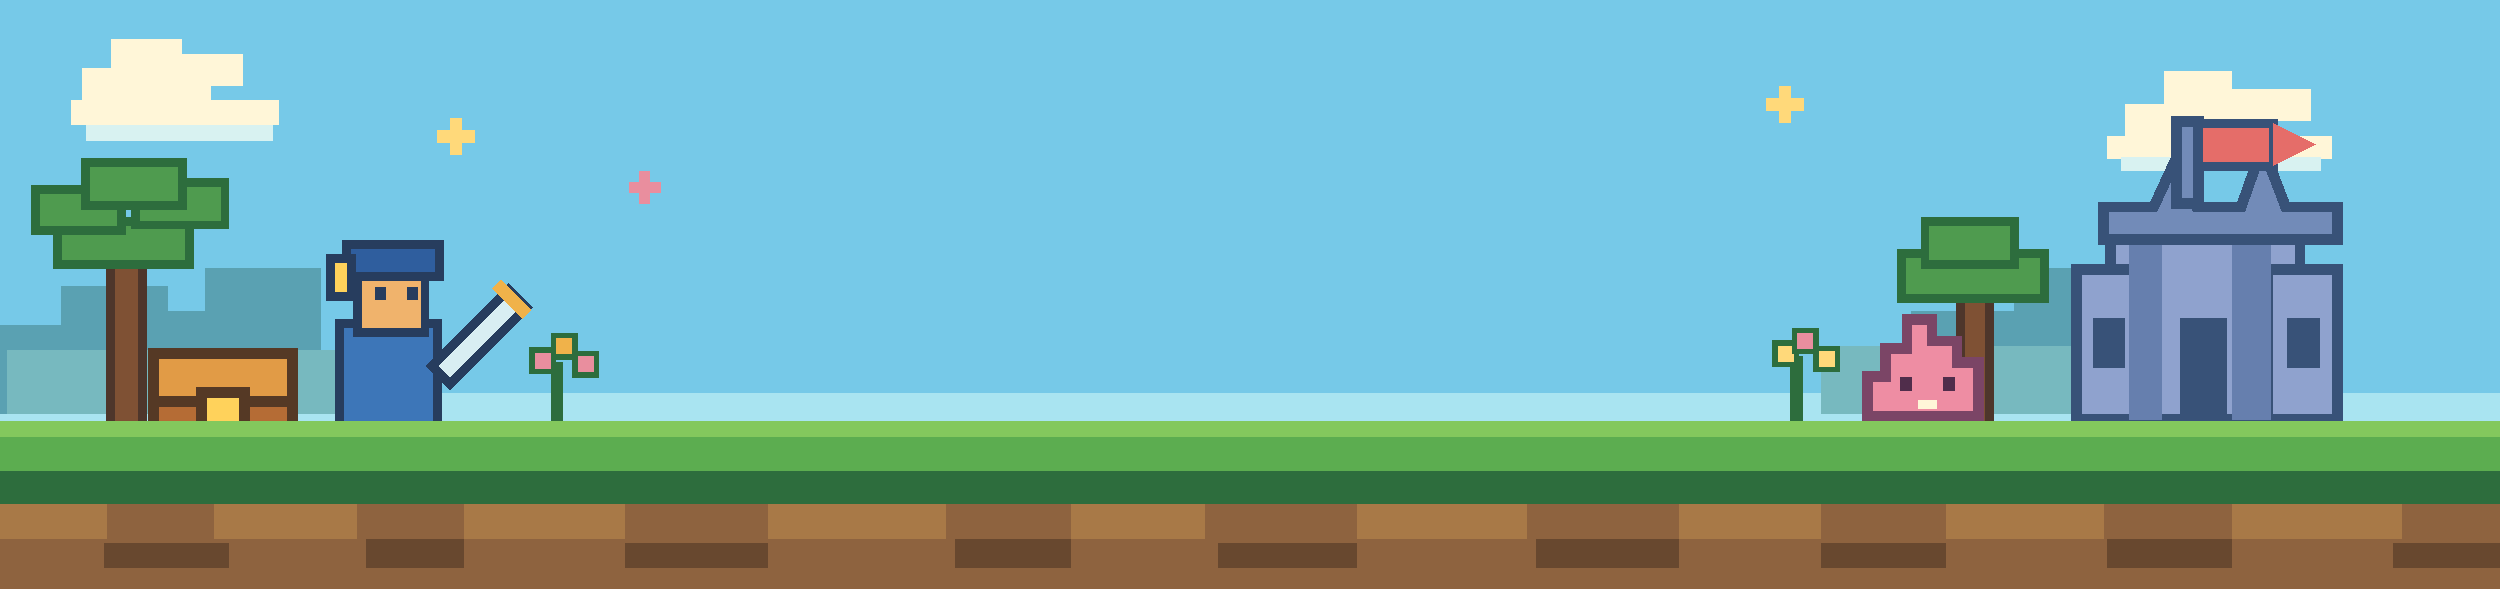
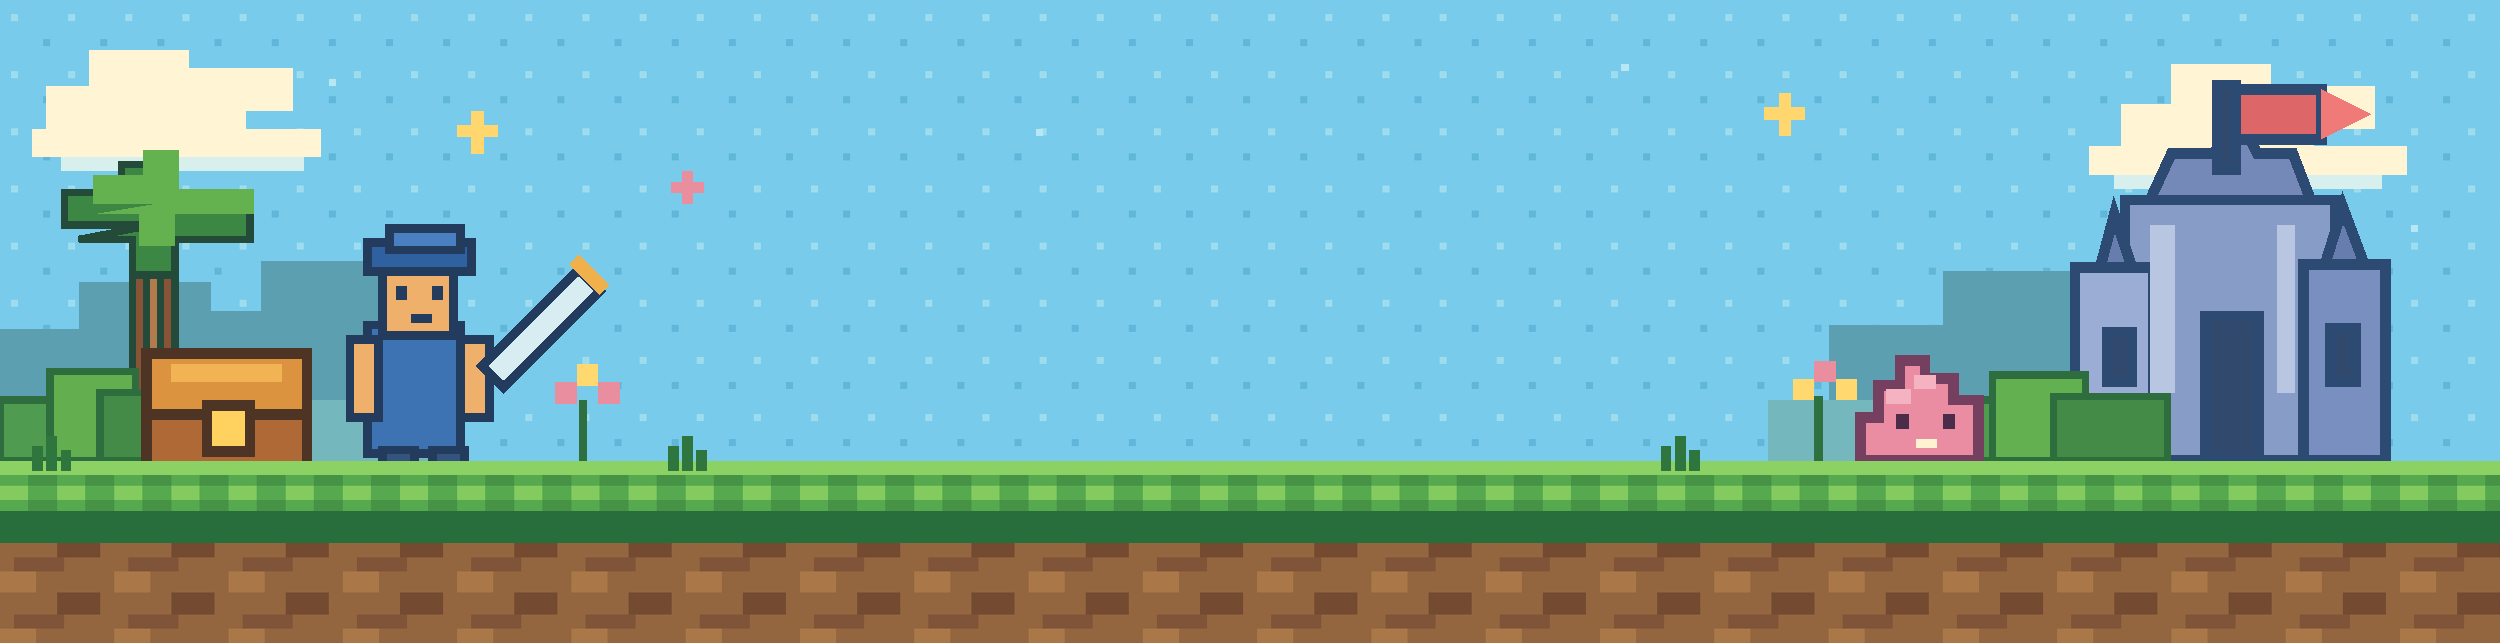
- <svg xmlns="http://www.w3.org/2000/svg" viewBox="0 0 1400 330" role="img" aria-labelledby="title desc" shape-rendering="crispEdges">
-   <rect width="1400" height="330" fill="#76c9e8" />
-   <rect y="220" width="1400" height="110" fill="#a9e4f1" />
-   <g fill="#fff6d8">
-     <rect x="46" y="38" width="72" height="18" />
-     <rect x="62" y="22" width="40" height="18" />
-     <rect x="88" y="30" width="48" height="18" />
-     <rect x="40" y="56" width="116" height="14" />
-     <rect x="1190" y="58" width="78" height="18" />
-     <rect x="1212" y="40" width="38" height="20" />
-     <rect x="1240" y="50" width="54" height="18" />
-     <rect x="1180" y="76" width="126" height="13" />
+ <svg xmlns="http://www.w3.org/2000/svg" viewBox="0 0 1400 360" role="img" aria-labelledby="title desc" shape-rendering="crispEdges">
+   <defs>
+     <pattern id="skyDots" width="32" height="32" patternUnits="userSpaceOnUse">
+       <rect width="32" height="32" fill="#78cbea" />
+       <rect x="6" y="8" width="4" height="4" fill="#9ddcef" />
+       <rect x="24" y="22" width="4" height="4" fill="#60b7da" />
+     </pattern>
+     <pattern id="grass" width="32" height="16" patternUnits="userSpaceOnUse">
+       <rect width="32" height="16" fill="#56a94f" />
+       <rect width="16" height="8" fill="#83cb5f" />
+       <rect x="16" y="8" width="16" height="8" fill="#469346" />
+     </pattern>
+     <pattern id="soil" width="64" height="32" patternUnits="userSpaceOnUse">
+       <rect width="64" height="32" fill="#93663f" />
+       <rect width="20" height="12" fill="#aa7848" />
+       <rect x="32" y="12" width="24" height="12" fill="#744b31" />
+       <rect x="8" y="24" width="28" height="8" fill="#805438" />
+     </pattern>
+   </defs>
+   <rect width="1400" height="360" fill="url(#skyDots)" />
+   <g fill="#fff5d5">
+     <rect x="26" y="48" width="112" height="24" />
+     <rect x="50" y="28" width="56" height="24" />
+     <rect x="92" y="38" width="72" height="24" />
+     <rect x="18" y="72" width="162" height="16" />
+     <rect x="1188" y="58" width="108" height="24" />
+     <rect x="1216" y="36" width="56" height="24" />
+     <rect x="1260" y="48" width="70" height="24" />
+     <rect x="1170" y="82" width="178" height="16" />
  </g>
-   <g fill="#d8f2f1">
-     <rect x="48" y="70" width="105" height="9" />
-     <rect x="1188" y="88" width="112" height="8" />
+   <g fill="#d7f0ed">
+     <rect x="34" y="88" width="136" height="8" />
+     <rect x="1184" y="98" width="150" height="8" />
  </g>
-   <g fill="#5aa1b2">
-     <rect x="0" y="182" width="80" height="50" />
-     <rect x="34" y="160" width="60" height="72" />
-     <rect x="84" y="174" width="76" height="58" />
-     <rect x="115" y="150" width="65" height="82" />
-     <rect x="1070" y="174" width="88" height="58" />
-     <rect x="1128" y="150" width="78" height="82" />
-     <rect x="1188" y="168" width="74" height="64" />
+   <g fill="#5b9fb0">
+     <rect x="0" y="184" width="92" height="74" />
+     <rect x="44" y="158" width="74" height="100" />
+     <rect x="98" y="174" width="88" height="84" />
+     <rect x="146" y="146" width="72" height="112" />
+     <rect x="1024" y="182" width="96" height="76" />
+     <rect x="1088" y="152" width="88" height="106" />
+     <rect x="1150" y="170" width="72" height="88" />
  </g>
-   <g fill="#77b9bf">
-     <rect x="4" y="196" width="190" height="36" />
-     <rect x="1020" y="194" width="250" height="38" />
+   <g fill="#74b8bd">
+     <rect y="224" width="250" height="34" />
+     <rect x="990" y="224" width="300" height="34" />
  </g>
-   <g stroke="#385278" stroke-width="6" fill="#8fa2ce">
-     <rect x="1182" y="116" width="106" height="119" />
-     <rect x="1163" y="151" width="38" height="84" />
-     <rect x="1270" y="151" width="39" height="84" />
+   <g stroke="#244a3a" stroke-width="4">
+     <rect x="74" y="132" width="24" height="128" fill="#875438" />
+     <rect x="82" y="140" width="8" height="116" fill="#b27b4d" />
+     <path d="M86 126H36v-18h32V92h28v24h44v18H98v20H74v-20H44z" fill="#3d8744" />
+     <path d="M88 114H52V98h28V84h20v22h42v14h-44v18H78v-18H52z" fill="#63b24f" stroke="none" />
  </g>
-   <g fill="#667fae">
-     <rect x="1192" y="130" width="19" height="105" />
-     <rect x="1250" y="130" width="22" height="105" />
+   <g stroke="#2d4b72" stroke-width="6">
+     <rect x="1190" y="112" width="118" height="146" fill="#889cc8" />
+     <rect x="1162" y="150" width="44" height="108" fill="#9badd4" />
+     <rect x="1290" y="148" width="46" height="110" fill="#788fbf" />
+     <path d="M1176 150l8-30 10 30zm126-2 10-32 12 32z" fill="#667dad" />
+     <path d="M1204 112h90l-10-26h-20l-12-24-12 24h-24z" fill="#7489b7" />
+     <rect x="1235" y="177" width="30" height="81" fill="#31496d" />
+     <rect x="1180" y="186" width="14" height="28" fill="#31496d" />
+     <rect x="1305" y="184" width="14" height="30" fill="#31496d" />
+     <rect x="1242" y="48" width="10" height="47" fill="#31496d" />
+     <path d="M1252 50h48v28h-48z" fill="#dd6668" />
+     <path d="M1300 78l28-14-28-14z" fill="#ef7a77" stroke="none" />
  </g>
-   <g fill="#385278">
-     <rect x="1221" y="178" width="26" height="57" />
-     <rect x="1172" y="178" width="18" height="28" />
-     <rect x="1281" y="178" width="18" height="28" />
+   <g fill="#b8c6e1">
+     <rect x="1204" y="126" width="14" height="94" />
+     <rect x="1275" y="126" width="10" height="94" />
  </g>
-   <g fill="#728bb8" stroke="#385278" stroke-width="6">
-     <path d="M1178 116h28l12-26 12 26h25l12-34 13 34h29v18h-131z" />
-     <rect x="1219" y="68" width="12" height="46" />
+   <g stroke="#2e6d3d" stroke-width="4">
+     <rect x="0" y="224" width="42" height="34" fill="#4f9b4f" />
+     <rect x="28" y="208" width="48" height="50" fill="#63af50" />
+     <rect x="56" y="220" width="44" height="38" fill="#438b47" />
+     <rect x="1080" y="224" width="56" height="34" fill="#4f9b4f" />
+     <rect x="1116" y="210" width="52" height="48" fill="#62b050" />
+     <rect x="1150" y="222" width="64" height="36" fill="#438b47" />
  </g>
-   <path d="M1231 69h42v24h-42z" fill="#e56d69" stroke="#385278" stroke-width="5" />
-   <path d="M1273 93l24-12-24-12z" fill="#e56d69" />
+   <g stroke="#4d3425" stroke-width="6">
+     <rect x="82" y="222" width="90" height="54" fill="#af6936" />
+     <rect x="82" y="198" width="90" height="34" fill="#dc9340" />
+     <rect x="96" y="204" width="62" height="10" fill="#f1b354" stroke="none" />
+     <rect x="116" y="227" width="24" height="26" fill="#ffd15e" />
+   </g>
+   <g stroke="#233c5d" stroke-width="5">
+     <rect x="206" y="182" width="52" height="72" fill="#3d73b2" />
+     <rect x="214" y="146" width="40" height="42" fill="#efb06b" />
+     <rect x="206" y="136" width="58" height="16" fill="#2f609f" />
+     <rect x="218" y="128" width="40" height="12" fill="#4a7fc1" />
+     <rect x="214" y="252" width="18" height="18" fill="#34547f" />
+     <rect x="242" y="252" width="18" height="18" fill="#34547f" />
+     <rect x="196" y="190" width="16" height="44" fill="#efb06b" />
+     <rect x="258" y="190" width="16" height="44" fill="#efb06b" />
+   </g>
+   <g fill="#243c5d">
+     <rect x="222" y="160" width="6" height="8" />
+     <rect x="242" y="160" width="6" height="8" />
+     <rect x="230" y="176" width="12" height="5" />
+   </g>
+   <path d="M270 205l54-54 12 12-54 54z" fill="#d7edf1" stroke="#233c5d" stroke-width="5" />
+   <rect x="318" y="150" width="24" height="8" fill="#f0b14d" transform="rotate(45 330 154)" />
  <g>
-     <rect x="62" y="142" width="18" height="96" fill="#7f5134" stroke="#4e362b" stroke-width="5" />
-     <g fill="#4f9b4f" stroke="#2d6d3d" stroke-width="5">
-       <rect x="32" y="124" width="74" height="24" />
-       <rect x="20" y="106" width="48" height="23" />
-       <rect x="76" y="102" width="50" height="24" />
-       <rect x="48" y="91" width="54" height="24" />
-     </g>
-     <rect x="1098" y="159" width="16" height="80" fill="#7f5134" stroke="#4e362b" stroke-width="5" />
-     <g fill="#4f9b4f" stroke="#2d6d3d" stroke-width="5">
-       <rect x="1065" y="142" width="80" height="25" />
-       <rect x="1078" y="124" width="50" height="24" />
-     </g>
+     <rect x="324" y="224" width="5" height="34" fill="#2f7040" />
+     <rect x="311" y="214" width="12" height="12" fill="#e98e9e" />
+     <rect x="323" y="204" width="12" height="12" fill="#ffd86f" />
+     <rect x="335" y="214" width="12" height="12" fill="#e98e9e" />
+     <rect x="1016" y="222" width="5" height="36" fill="#2f7040" />
+     <rect x="1004" y="212" width="12" height="12" fill="#ffd86f" />
+     <rect x="1016" y="202" width="12" height="12" fill="#e98e9e" />
+     <rect x="1028" y="212" width="12" height="12" fill="#ffd86f" />
  </g>
-   <g stroke="#2d6d3d" stroke-width="3">
-     <rect x="310" y="204" width="4" height="31" fill="#2d6d3d" />
-     <rect x="298" y="196" width="12" height="12" fill="#e98e9e" />
-     <rect x="310" y="188" width="12" height="12" fill="#f0b24a" />
-     <rect x="322" y="198" width="12" height="12" fill="#e98e9e" />
-     <rect x="1004" y="201" width="4" height="34" fill="#2d6d3d" />
-     <rect x="994" y="192" width="12" height="12" fill="#ffd97a" />
-     <rect x="1005" y="185" width="12" height="12" fill="#e98e9e" />
-     <rect x="1017" y="195" width="12" height="12" fill="#ffd97a" />
+   <g stroke="#75405f" stroke-width="6">
+     <path d="M1042 258v-24h10v-18h12v-14h14v10h16v12h14v34z" fill="#ea8da3" />
  </g>
-   <g stroke="#553925" stroke-width="6">
-     <rect x="86" y="215" width="78" height="55" fill="#b56c35" />
-     <rect x="86" y="198" width="78" height="27" fill="#e19b46" />
-     <rect x="113" y="220" width="24" height="25" fill="#ffd25b" />
+   <g fill="#4c2d49">
+     <rect x="1062" y="232" width="7" height="8" />
+     <rect x="1088" y="232" width="7" height="8" />
  </g>
-   <g stroke="#273d5e" stroke-width="5">
-     <rect x="190" y="181" width="55" height="63" fill="#3d76b8" />
-     <rect x="200" y="146" width="38" height="40" fill="#f0b36c" />
-     <rect x="194" y="137" width="52" height="18" fill="#2f5e9e" />
-     <rect x="185" y="145" width="12" height="21" fill="#ffd25b" />
-     <rect x="210" y="161" width="6" height="7" fill="#273d5e" stroke="none" />
-     <rect x="228" y="161" width="6" height="7" fill="#273d5e" stroke="none" />
-     <rect x="188" y="241" width="24" height="19" fill="#385278" />
-     <rect x="224" y="241" width="24" height="19" fill="#385278" />
+   <rect x="1073" y="246" width="12" height="5" fill="#fff2d1" />
+   <g fill="#f5b3c1">
+     <rect x="1056" y="218" width="14" height="8" />
+     <rect x="1072" y="210" width="12" height="8" />
  </g>
-   <path d="M242 205l43-43 10 10-43 43z" fill="#d8eef2" stroke="#273d5e" stroke-width="5" />
-   <path d="M278 159l17 17" stroke="#f0b24a" stroke-width="7" />
-   <g stroke="#7b4566" stroke-width="6" fill="#ee8da3">
-     <path d="M1046 233v-22h10v-16h12v-16h14v12h14v12h12v30z" />
+   <rect y="258" width="1400" height="28" fill="url(#grass)" />
+   <rect y="258" width="1400" height="8" fill="#8bd164" />
+   <rect y="286" width="1400" height="18" fill="#286d3c" />
+   <rect y="304" width="1400" height="56" fill="url(#soil)" />
+   <g fill="#2e763e">
+     <rect x="18" y="250" width="6" height="14" />
+     <rect x="26" y="244" width="6" height="20" />
+     <rect x="34" y="252" width="6" height="12" />
+     <rect x="374" y="250" width="6" height="14" />
+     <rect x="382" y="244" width="6" height="20" />
+     <rect x="390" y="252" width="6" height="12" />
+     <rect x="930" y="250" width="6" height="14" />
+     <rect x="938" y="244" width="6" height="20" />
+     <rect x="946" y="252" width="6" height="12" />
  </g>
-   <rect x="1064" y="211" width="7" height="8" fill="#502d4b" />
-   <rect x="1088" y="211" width="7" height="8" fill="#502d4b" />
-   <rect x="1074" y="224" width="11" height="5" fill="#fff6d8" />
-   <rect y="236" width="1400" height="28" fill="#5cad50" />
-   <rect y="236" width="1400" height="9" fill="#83c85d" />
-   <rect y="264" width="1400" height="18" fill="#2d6d3d" />
-   <rect y="282" width="1400" height="48" fill="#8e633f" />
-   <g fill="#a87947">
-     <rect x="0" y="282" width="60" height="20" />
-     <rect x="120" y="282" width="80" height="20" />
-     <rect x="260" y="282" width="90" height="20" />
-     <rect x="430" y="282" width="100" height="20" />
-     <rect x="600" y="282" width="75" height="20" />
-     <rect x="760" y="282" width="95" height="20" />
-     <rect x="940" y="282" width="80" height="20" />
-     <rect x="1090" y="282" width="88" height="20" />
-     <rect x="1250" y="282" width="95" height="20" />
-   </g>
-   <g fill="#68482f">
-     <rect x="58" y="304" width="70" height="14" />
-     <rect x="205" y="302" width="55" height="16" />
-     <rect x="350" y="304" width="80" height="14" />
-     <rect x="535" y="302" width="65" height="16" />
-     <rect x="682" y="304" width="78" height="14" />
-     <rect x="860" y="302" width="80" height="16" />
-     <rect x="1020" y="304" width="70" height="14" />
-     <rect x="1180" y="302" width="70" height="16" />
-     <rect x="1340" y="304" width="60" height="14" />
-   </g>
-   <g fill="#ffd97a">
-     <rect x="252" y="66" width="7" height="21" />
-     <rect x="245" y="73" width="21" height="7" />
-     <rect x="996" y="48" width="7" height="21" />
-     <rect x="989" y="55" width="21" height="7" />
+   <g fill="#ffd76e">
+     <rect x="264" y="62" width="7" height="24" />
+     <rect x="256" y="70" width="23" height="7" />
+     <rect x="996" y="52" width="7" height="24" />
+     <rect x="988" y="60" width="23" height="7" />
  </g>
  <g fill="#e98e9e">
-     <rect x="358" y="96" width="6" height="18" />
-     <rect x="352" y="102" width="18" height="6" />
+     <rect x="382" y="96" width="6" height="18" />
+     <rect x="376" y="102" width="18" height="6" />
+   </g>
+   <g fill="#b7e7f3">
+     <rect x="184" y="44" width="4" height="4" />
+     <rect x="580" y="72" width="4" height="4" />
+     <rect x="908" y="36" width="4" height="4" />
+     <rect x="1350" y="126" width="4" height="4" />
  </g>
</svg>
